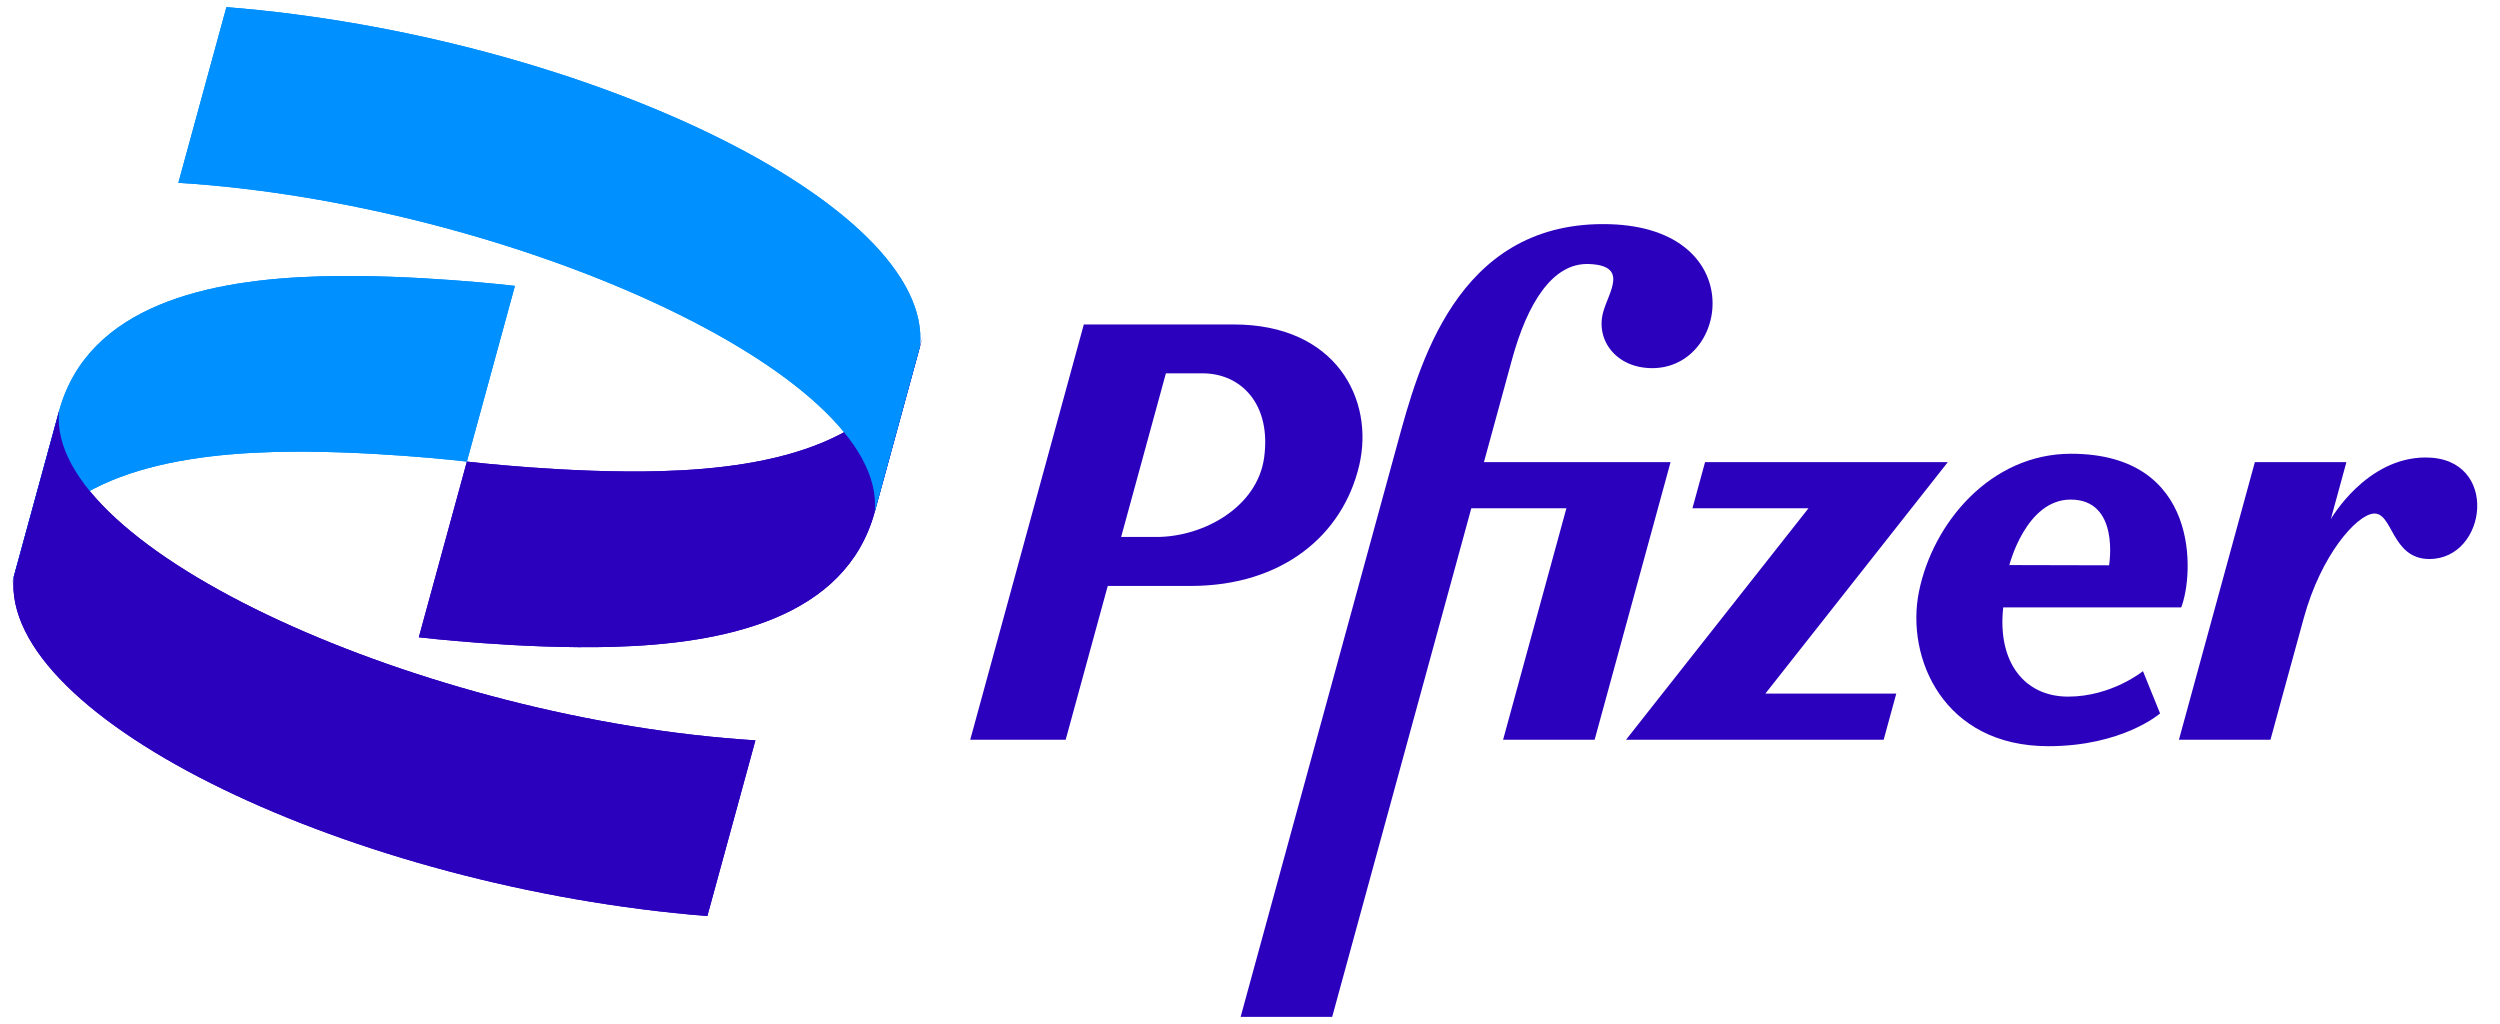
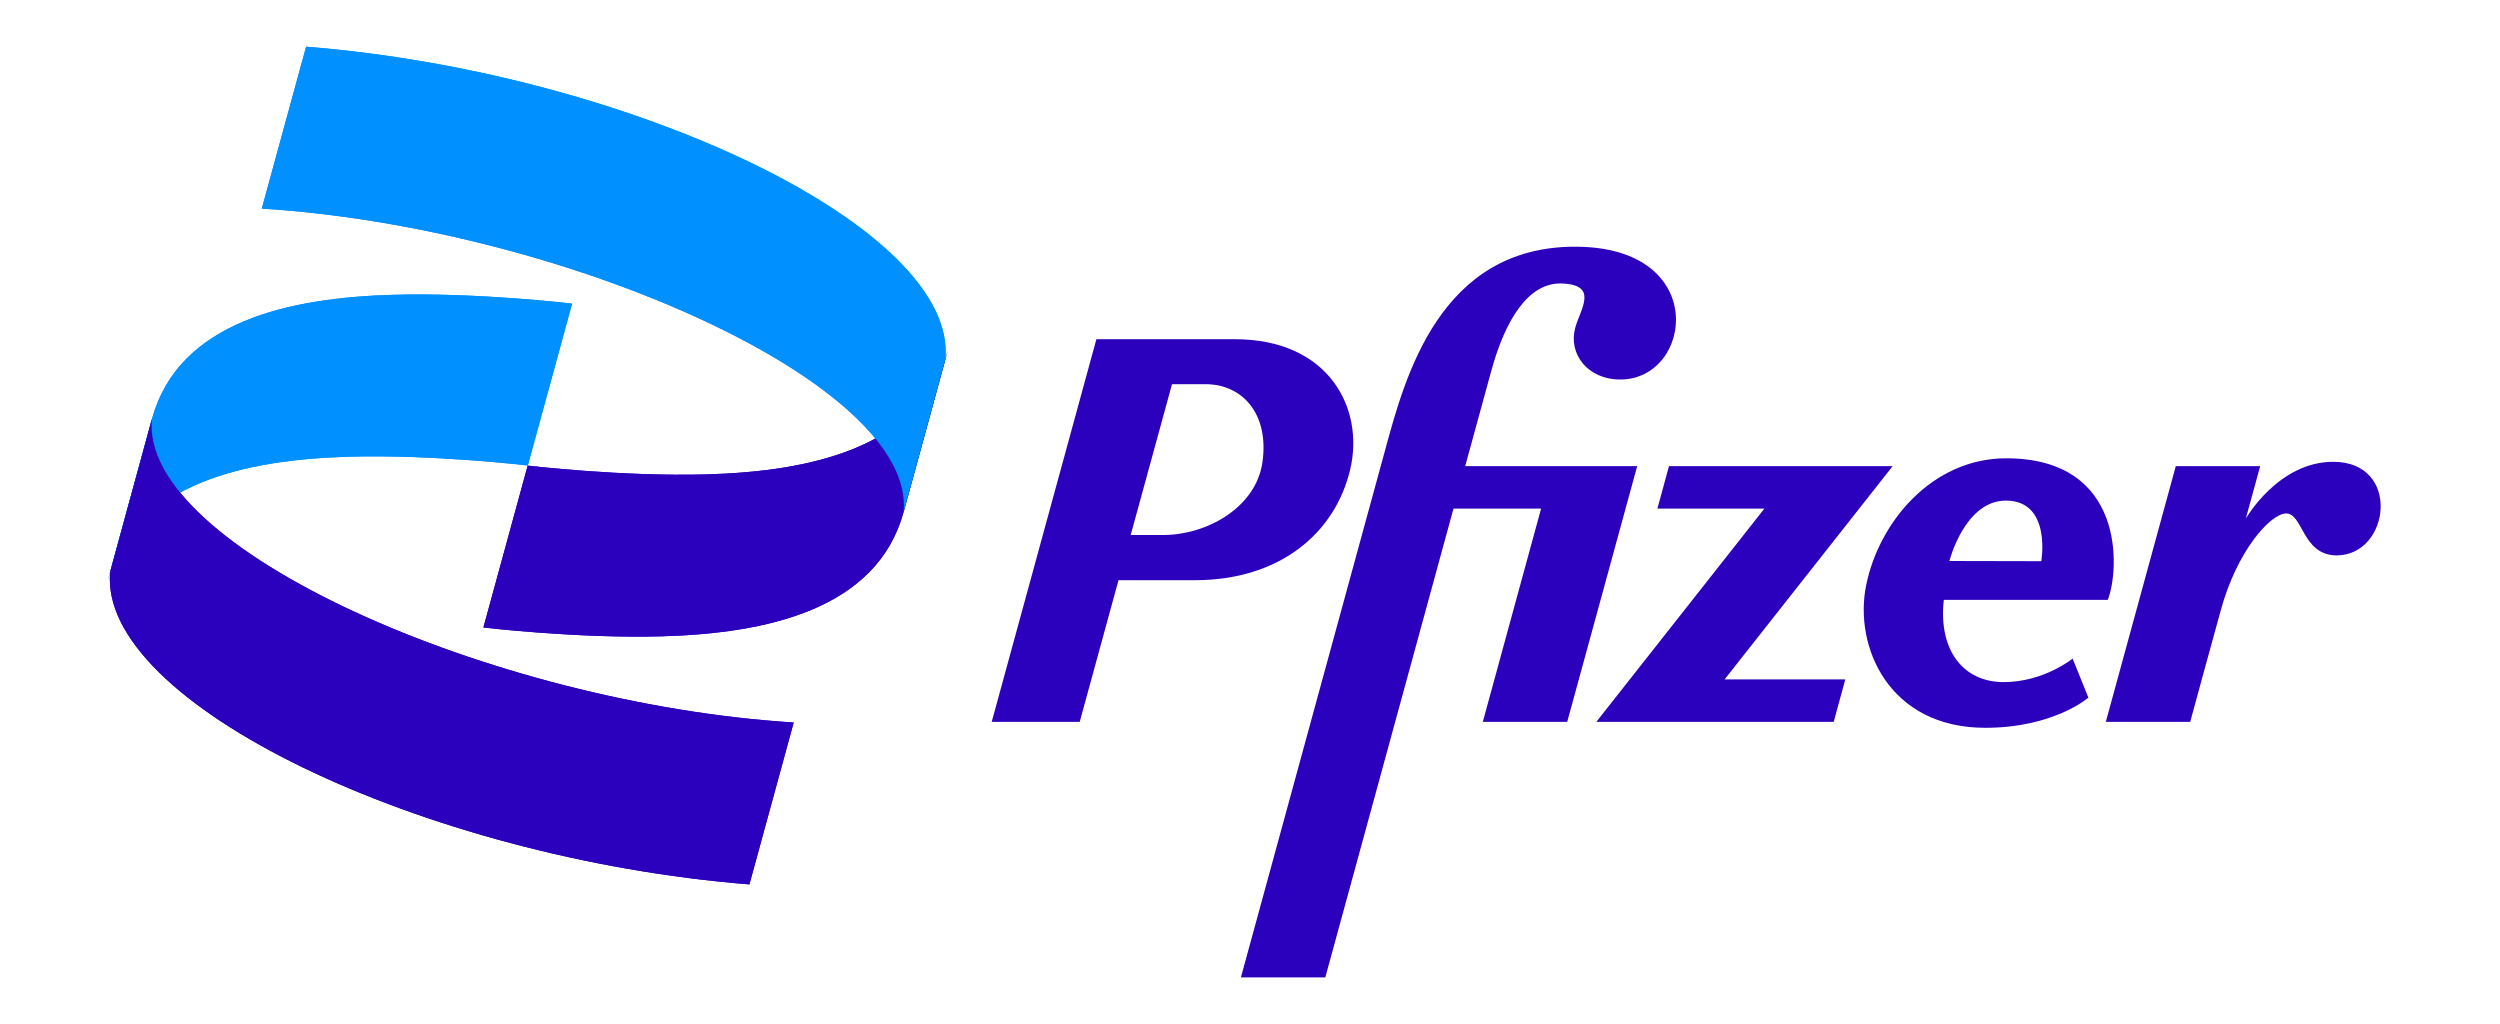
- <svg xmlns="http://www.w3.org/2000/svg" height="1024" viewBox="-206.734 215.02 1013.677 409.434" width="2500">
-   <path d="m-182.796 378.85c11.8-43.139 60.942-53.405 106.187-54.674 37.194-1.042 78.666 3.876 78.666 3.876l-19.486 71.243s-41.472-4.918-78.666-3.875c-45.245 1.268-94.388 11.534-106.187 54.673z" fill="#0190ff" />
-   <g fill="#2b01be">
-     <path d="m232.72 343.7-46.05 168.365h38.699l17.052-62.347h33.616c37.092 0 61.706-20.473 68.362-48.929 6.215-26.57-9.303-57.091-50.867-57.091h-60.812zm33.28 19.81h14.88c15.578 0 27.938 12.47 24.954 34.172-2.766 20.117-24.612 32.176-43.659 32.176h-14.322zm366.978 32.608c-32.539 0-56.011 27.992-61.644 55.968-5.413 26.883 10.003 62.608 52.446 62.608 30.167 0 45.339-13.284 45.339-13.284l-6.944-17.138s-12.682 10.323-30.354 10.323c-17.67 0-28.757-13.95-26.305-36.18h72.163c5.159-13.09 7.984-62.297-44.7-62.297zm-.139 18.583c20.183 0 15.59 26.65 15.59 26.65l-40.431-.095s6.705-26.556 24.842-26.556zm-272.909-22.831-63.625 232.584h37.12l56.413-206.23h38.555l-25.667 93.841h37.12l30.782-112.54h-75.674c3.878-14.184 8.012-29.294 11.382-41.616 6.224-22.755 16.392-39.28 31.178-38.724 16.34.614 8.023 11.343 5.786 19.524-3.096 11.318 5.262 22.7 19.906 22.7 31.808 0 39.653-58.409-19.912-58.409-59.564 0-74.824 57.647-83.364 88.87z" />
-     <path d="m484.615 399.527-5.115 18.7h47.052l-73.97 93.838h104.456l5.114-18.699h-53.08l73.971-93.839zm292.203-1.896c-24.202 0-38.47 24.992-38.47 24.992l6.315-23.096h-37.12l-30.781 112.538h37.12s8.94-32.88 13.49-49.296c7.022-25.66 21.345-41.726 28.231-42.384 7.958-.76 7.197 18.416 22.717 18.416 23.545 0 28.623-41.17-1.498-41.17zm-677.258 114.696c-133.12-8.301-287.817-76.966-282.356-133.477l-18.366 67.15c-5.572 57.658 137.931 126.112 281.236 137.57z" />
-     <path d="m147.937 419.74c-11.8 43.14-60.942 53.406-106.187 54.674-37.194 1.043-78.665-3.876-78.665-3.876l19.486-71.243s41.47 4.918 78.666 3.876c45.244-1.269 94.387-11.535 106.186-54.674z" />
+ <svg xmlns="http://www.w3.org/2000/svg" version="1.1" id="Layer_1" x="0px" y="0px" viewBox="0 0 2500 1024" style="enable-background:new 0 0 2500 1024;" xml:space="preserve">
+   <style type="text/css">
+ 	.st0{fill:#0190FF;}
+ 	.st1{fill:#2B01BE;}
+ </style>
+   <path class="st0" d="M151.9,419.1c26.8-98.1,138.5-121.4,241.4-124.3c84.5-2.4,178.8,8.8,178.8,8.8l-44.3,161.9  c0,0-94.3-11.2-178.8-8.8c-102.8,2.9-214.6,26.2-241.4,124.3L151.9,419.1z" />
+   <g>
+     <path class="st1" d="M1096.4,339.2L991.7,721.9h88l38.8-141.7h76.4c84.3,0,140.3-46.5,155.4-111.2   c14.1-60.4-21.1-129.8-115.6-129.8L1096.4,339.2L1096.4,339.2z M1172,384.2h33.8c35.4,0,63.5,28.3,56.7,77.7   c-6.3,45.7-55.9,73.1-99.2,73.1h-32.6L1172,384.2z M2006.2,458.3c-74,0-127.3,63.6-140.1,127.2c-12.3,61.1,22.7,142.3,119.2,142.3   c68.6,0,103.1-30.2,103.1-30.2l-15.8-39c0,0-28.8,23.5-69,23.5c-40.2,0-65.4-31.7-59.8-82.2h164   C2119.5,570.2,2126,458.3,2006.2,458.3L2006.2,458.3z M2005.9,500.6c45.9,0,35.4,60.6,35.4,60.6l-91.9-0.2   C1949.4,560.9,1964.7,500.6,2005.9,500.6L2005.9,500.6z M1385.5,448.7l-144.6,528.7h84.4l128.2-468.8h87.6l-58.3,213.3h84.4   l70-255.8h-172c8.8-32.2,18.2-66.6,25.9-94.6c14.1-51.7,37.3-89.3,70.9-88c37.1,1.4,18.2,25.8,13.2,44.4c-7,25.7,12,51.6,45.2,51.6   c72.3,0,90.1-132.8-45.3-132.8C1439.6,246.6,1404.9,377.7,1385.5,448.7L1385.5,448.7z" />
+     <path class="st1" d="M1669,466.1l-11.6,42.5h107l-168.1,213.3h237.4l11.6-42.5h-120.7l168.1-213.3H1669z M2333.2,461.8   c-55,0-87.4,56.8-87.4,56.8l14.4-52.5h-84.4l-70,255.8h84.4c0,0,20.3-74.7,30.7-112.1c16-58.3,48.5-94.8,64.2-96.3   c18.1-1.7,16.4,41.9,51.6,41.9C2390.1,555.3,2401.6,461.8,2333.2,461.8L2333.2,461.8z M793.7,722.5   c-302.6-18.9-654.2-175-641.8-303.4l-41.7,152.6C97.4,702.8,423.6,858.4,749.4,884.4L793.7,722.5z" />
+     <path class="st1" d="M903.6,512c-26.8,98.1-138.5,121.4-241.4,124.3c-84.5,2.4-178.8-8.8-178.8-8.8l44.3-161.9   c0,0,94.3,11.2,178.8,8.8c102.8-2.9,214.6-26.2,241.4-124.3L903.6,512z" />
  </g>
-   <path d="m-134.42 286.263c133.12 8.301 287.817 76.966 282.357 133.478l18.366-67.151c5.571-57.658-137.931-126.112-281.236-137.57z" fill="#0190ff" />
-   <path d="m-182.796 378.85c11.8-43.139 60.942-53.405 106.187-54.674 37.194-1.042 78.666 3.876 78.666 3.876l-19.486 71.243s-41.472-4.918-78.666-3.875c-45.245 1.268-94.388 11.534-106.187 54.673z" fill="#0190ff" />
-   <path d="m99.56 512.327c-133.12-8.301-287.817-76.966-282.356-133.477l-18.366 67.15c-5.572 57.658 137.931 126.112 281.236 137.57z" fill="#2b01be" />
-   <path d="m147.937 419.74c-11.8 43.14-60.942 53.406-106.187 54.674-37.194 1.043-78.665-3.876-78.665-3.876l19.486-71.243s41.47 4.918 78.666 3.876c45.244-1.269 94.387-11.535 106.186-54.674z" fill="#2b01be" />
-   <path d="m-134.42 286.263c133.12 8.301 287.817 76.966 282.357 133.478l18.366-67.151c5.571-57.658-137.931-126.112-281.236-137.57z" fill="#0190ff" />
+   <path class="st0" d="M261.8,208.6c302.6,18.9,654.2,175,641.8,303.4l41.7-152.6C958.1,228.3,631.9,72.7,306.1,46.7L261.8,208.6z" />
+   <path class="st0" d="M151.9,419.1c26.8-98.1,138.5-121.4,241.4-124.3c84.5-2.4,178.8,8.8,178.8,8.8l-44.3,161.9  c0,0-94.3-11.2-178.8-8.8c-102.8,2.9-214.6,26.2-241.4,124.3L151.9,419.1z" />
+   <path class="st1" d="M793.7,722.5c-302.6-18.9-654.2-175-641.8-303.4l-41.7,152.6C97.4,702.8,423.6,858.4,749.4,884.4L793.7,722.5z" />
+   <path class="st1" d="M903.6,512c-26.8,98.1-138.5,121.4-241.4,124.3c-84.5,2.4-178.8-8.8-178.8-8.8l44.3-161.9  c0,0,94.3,11.2,178.8,8.8c102.8-2.9,214.6-26.2,241.4-124.3L903.6,512z" />
+   <path class="st0" d="M261.8,208.6c302.6,18.9,654.2,175,641.8,303.4l41.7-152.6C958.1,228.3,631.9,72.7,306.1,46.7L261.8,208.6z" />
</svg>
